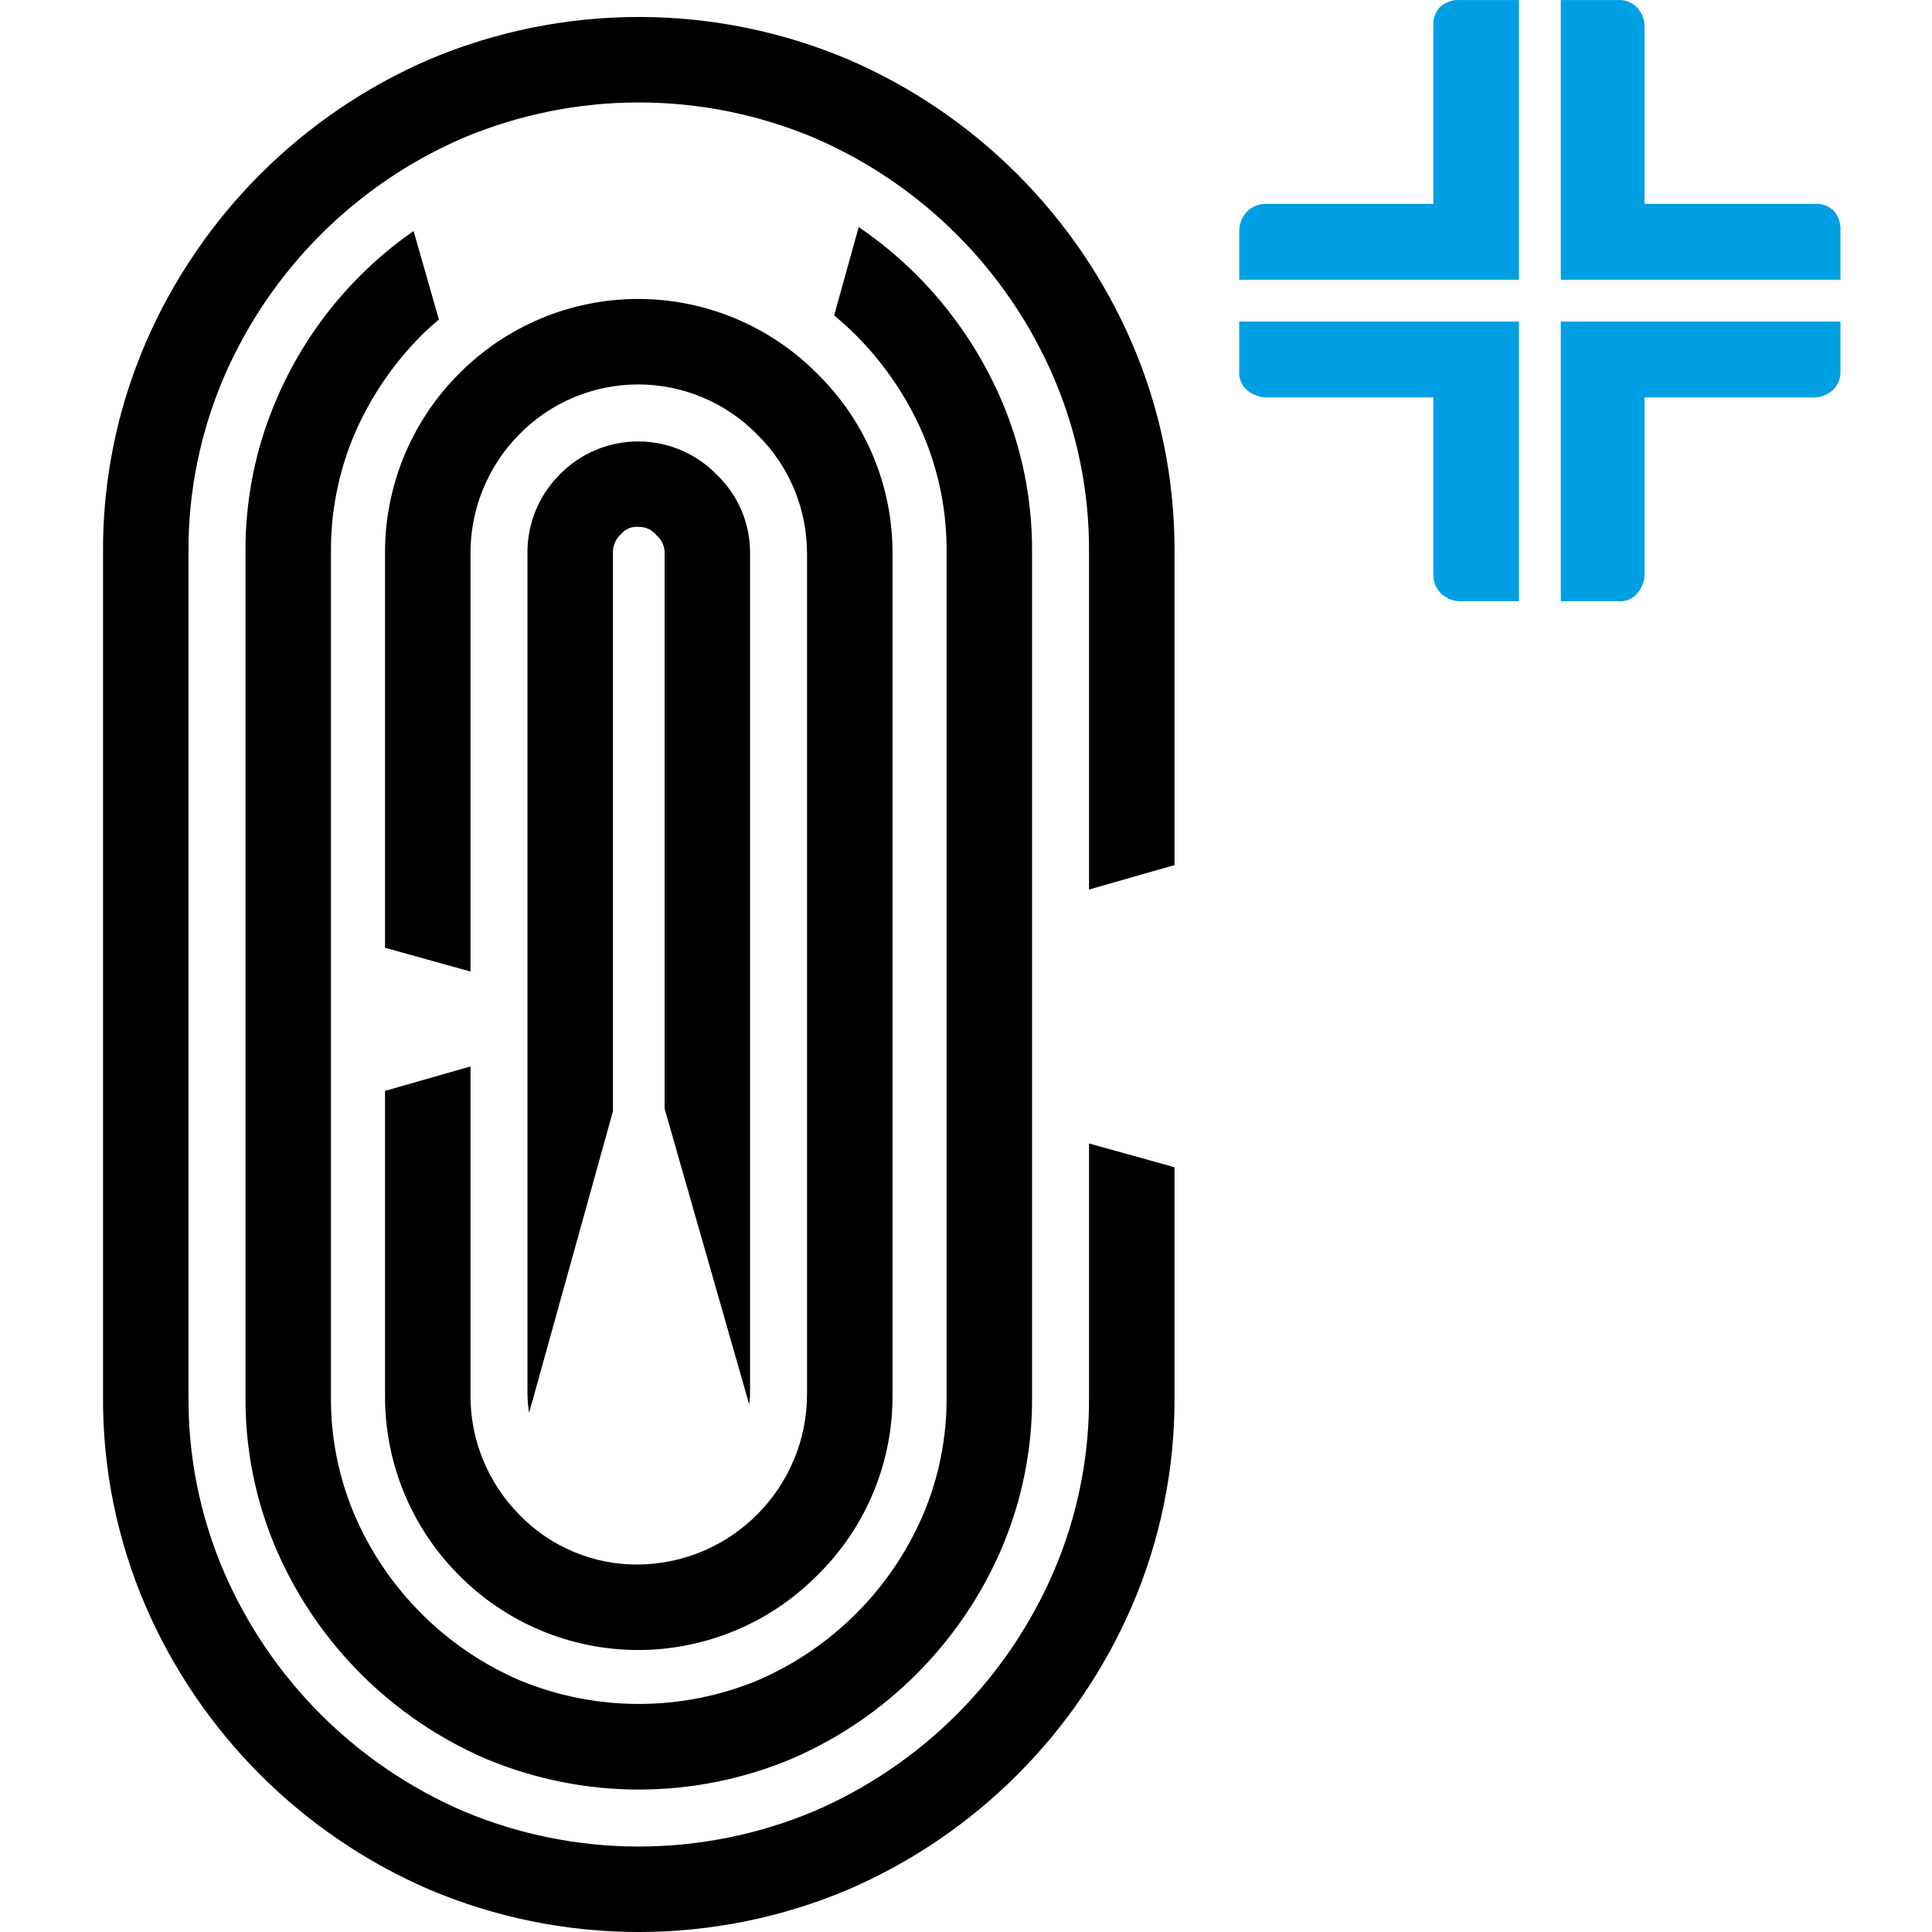
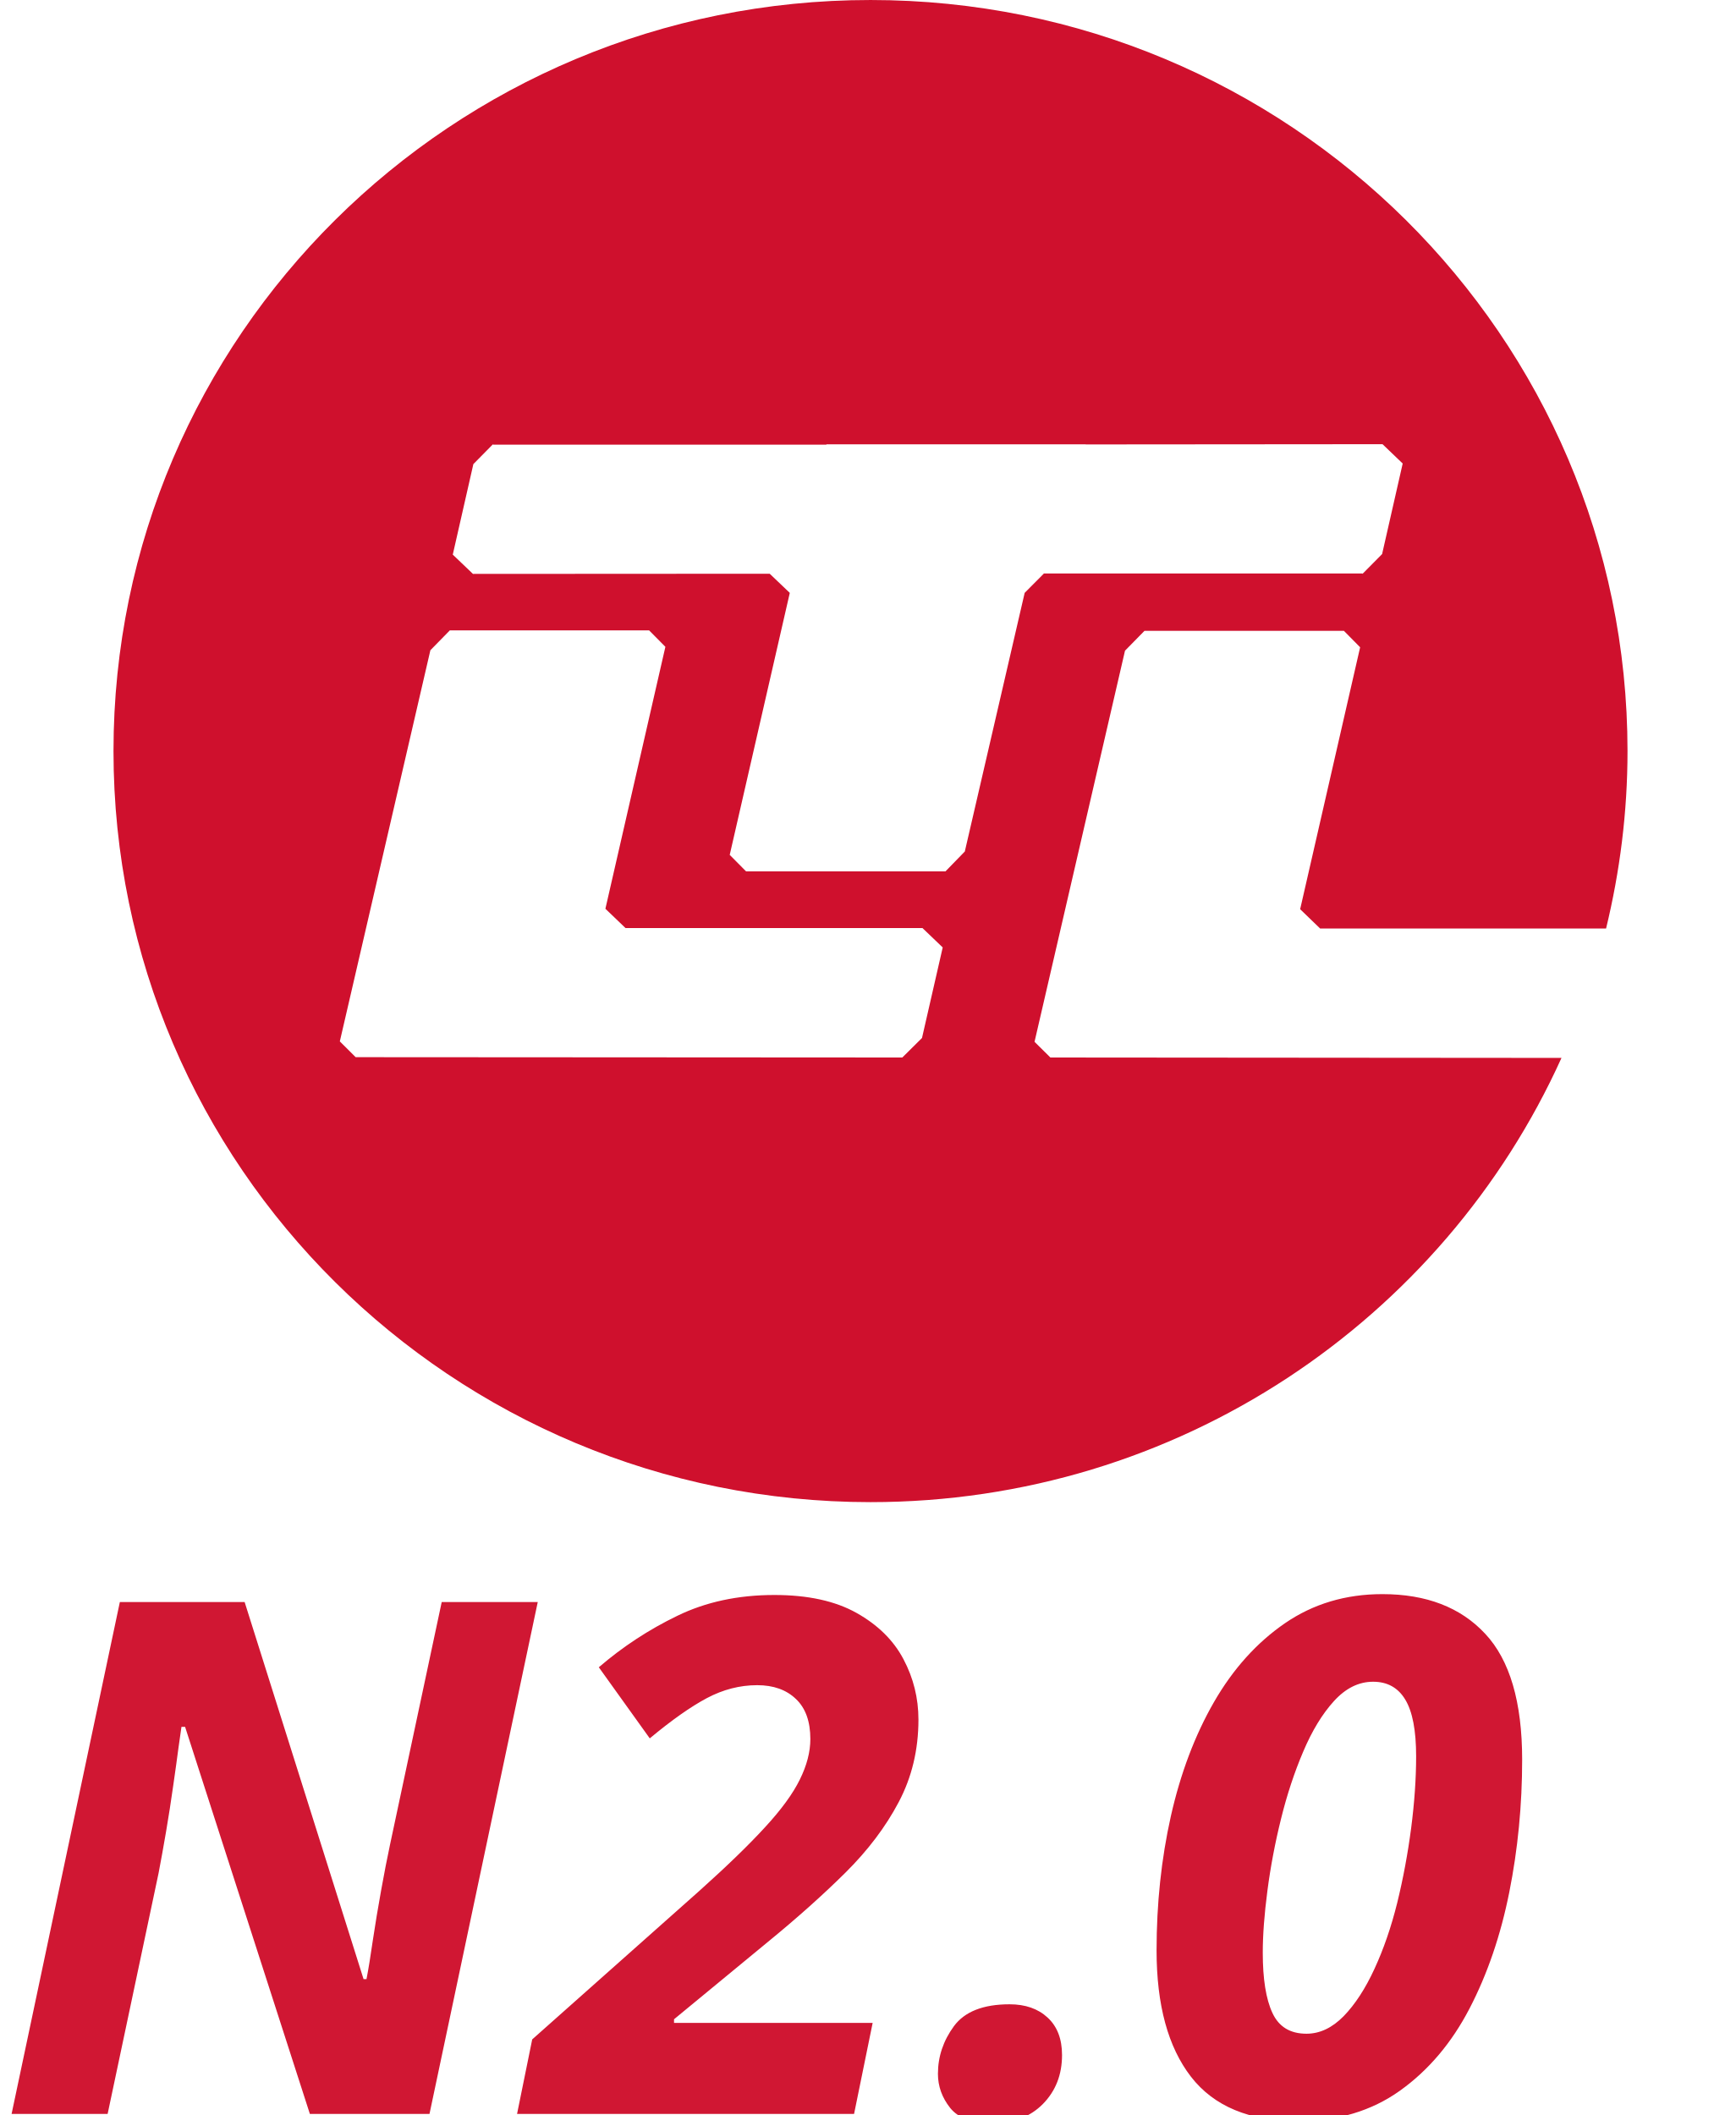
- <svg xmlns="http://www.w3.org/2000/svg" id="aed41a3e-9a9b-4c8e-8d22-a7de3d04fd44" data-name="Layer 1" width="150.028" height="150.028" viewBox="0 0 150.028 150.028" version="1.1">
-   <defs id="defs7">
-     <style id="style2">
-       .b467d56a-31b5-4a54-ac29-21284d9f245f {
-         fill: none;
-       }
- 
-       .aa485449-5178-439a-afb4-500bd46ff83a {
-         clip-path: url(#a162f785-8aa3-4654-8afb-04b380e99052);
-       }
- 
-       .b160f0ba-3409-4805-a56d-b13ac1d0454a {
-         fill: #009fe3;
-       }
-     </style>
-     <clipPath id="a162f785-8aa3-4654-8afb-04b380e99052">
-       <rect class="b467d56a-31b5-4a54-ac29-21284d9f245f" x="-97.699" y="-66.72" width="566.929" height="283.465" id="rect4" style="fill:none" />
+ <svg xmlns="http://www.w3.org/2000/svg" version="1.1" id="svg815" xml:space="preserve" width="210.083" height="256" viewBox="0 0 210.083 256">
+   <defs id="defs819">
+     <clipPath clipPathUnits="userSpaceOnUse" id="clipPath831">
+       <path d="M 0,841.89 H 595.276 V 0 H 0 Z" id="path829" />
    </clipPath>
  </defs>
-   <g class="aa485449-5178-439a-afb4-500bd46ff83a" clip-path="url(#a162f785-8aa3-4654-8afb-04b380e99052)" id="g47" transform="translate(-228.6125,0.00346324)">
-     <path class="b160f0ba-3409-4805-a56d-b13ac1d0454a" d="m 349.813,21.719 h 21.719 v -3.834 a 2.113,2.113 0 0 0 -0.514,-1.508 1.921,1.921 0 0 0 -1.473,-0.55 h -13.224 V 2.124 a 2.201,2.201 0 0 0 -0.548,-1.508 1.921,1.921 0 0 0 -1.508,-0.616 h -4.452 z" id="path23" style="fill:#009fe3" />
-     <path class="b160f0ba-3409-4805-a56d-b13ac1d0454a" d="M 346.564,21.719 V 0 h -4.59 a 2.115,2.115 0 0 0 -1.506,0.513 1.918,1.918 0 0 0 -0.55,1.474 v 13.84 h -12.949 a 2.016,2.016 0 0 0 -1.542,0.619 2.201,2.201 0 0 0 -0.583,1.575 v 3.698 z" id="path25" style="fill:#009fe3" />
-     <path class="b160f0ba-3409-4805-a56d-b13ac1d0454a" d="m 346.564,24.968 h -21.72 v 3.836 a 1.754,1.754 0 0 0 0.72,1.576 2.373,2.373 0 0 0 1.268,0.479 h 13.086 v 13.704 a 2.025,2.025 0 0 0 0.617,1.542 2.205,2.205 0 0 0 1.577,0.582 h 4.452 z" id="path27" style="fill:#009fe3" />
-     <path class="b160f0ba-3409-4805-a56d-b13ac1d0454a" d="m 349.813,24.968 v 21.719 h 4.452 a 1.753,1.753 0 0 0 1.576,-0.719 2.387,2.387 0 0 0 0.48,-1.268 V 30.859 h 13.087 a 2.194,2.194 0 0 0 1.508,-0.547 1.916,1.916 0 0 0 0.616,-1.508 v -3.836 z" id="path29" style="fill:#009fe3" />
-     <path d="m 313.18,88.791 v 19.63 a 33.893,33.893 0 0 1 -2.757,13.647 35.596,35.596 0 0 1 -18.566,18.565 35.156,35.156 0 0 1 -27.285,0 35.623,35.623 0 0 1 -18.567,-18.571 33.922,33.922 0 0 1 -2.755,-13.641 v -65.505 a 33.955,33.955 0 0 1 2.755,-13.64 35.593,35.593 0 0 1 18.571,-18.568 35.151,35.151 0 0 1 27.283,0 35.573,35.573 0 0 1 18.566,18.57 33.886,33.886 0 0 1 2.755,13.638 v 26.156 l 6.638,-1.898 v -24.258 a 40.468,40.468 0 0 0 -3.308,-16.289 42.202,42.202 0 0 0 -22.002,-22.004 41.782,41.782 0 0 0 -32.583,-0.002 42.243,42.243 0 0 0 -22.005,22.006 40.527,40.527 0 0 0 -3.307,16.289 v 65.505 a 40.535,40.535 0 0 0 3.305,16.292 42.261,42.261 0 0 0 22.004,22.004 41.771,41.771 0 0 0 32.583,0 42.233,42.233 0 0 0 22.003,-21.995 40.544,40.544 0 0 0 3.31,-16.301 v -17.784 z" id="path31" />
-     <path d="m 299.782,21.34 a 31.045,31.045 0 0 0 -4.488,-3.709 l -1.908,6.858 q 0.887,0.734 1.701,1.546 a 24.774,24.774 0 0 1 5.197,7.662 22.936,22.936 0 0 1 1.834,9.22 v 65.504 a 22.987,22.987 0 0 1 -1.834,9.227 24.562,24.562 0 0 1 -12.844,12.84 24.205,24.205 0 0 1 -18.449,0.002 24.536,24.536 0 0 1 -12.844,-12.846 22.968,22.968 0 0 1 -1.834,-9.223 v -65.504 a 22.994,22.994 0 0 1 1.834,-9.224 24.744,24.744 0 0 1 5.191,-7.653 c 0.432,-0.433 0.893,-0.836 1.356,-1.234 l -1.965,-6.869 a 30.583,30.583 0 0 0 -10.666,13.107 29.552,29.552 0 0 0 -2.387,11.873 v 65.504 a 29.557,29.557 0 0 0 2.385,11.873 31.178,31.178 0 0 0 16.281,16.281 30.715,30.715 0 0 0 23.748,0 31.2,31.2 0 0 0 16.278,-16.276 29.553,29.553 0 0 0 2.388,-11.878 v -65.504 a 29.502,29.502 0 0 0 -2.388,-11.871 31.376,31.376 0 0 0 -6.586,-9.706" id="path33" />
-     <path d="m 292.075,29.014 a 19.57,19.57 0 0 0 -27.909,0.097 19.606,19.606 0 0 0 -5.654,13.947 v 30.538 l 6.637,1.845 v -32.383 a 13.086,13.086 0 0 1 3.771,-9.315 12.933,12.933 0 0 1 18.473,-0.025 12.939,12.939 0 0 1 3.889,9.34 v 65.221 a 13.242,13.242 0 0 1 -13.065,13.21 12.703,12.703 0 0 1 -9.295,-3.888 13.108,13.108 0 0 1 -3.773,-9.322 v -25.469 l -6.637,1.898 v 23.571 a 19.62,19.62 0 0 0 5.659,13.957 19.577,19.577 0 0 0 27.909,0.087 19.445,19.445 0 0 0 5.84,-14.044 v -65.221 a 19.443,19.443 0 0 0 -5.845,-14.044" id="path35" />
-     <path d="M 276.212,86.283 V 43.059 a 1.925,1.925 0 0 1 0.627,-1.59 1.585,1.585 0 0 1 1.378,-0.556 1.667,1.667 0 0 1 1.37,0.646 1.789,1.789 0 0 1 0.633,1.5 V 86.08 l 6.568,22.964 c 0.021,-0.256 0.07,-0.499 0.07,-0.765 v -65.22 a 8.368,8.368 0 0 0 -2.586,-6.201 8.506,8.506 0 0 0 -12.185,-0.024 8.519,8.519 0 0 0 -2.513,6.225 v 65.22 a 9.779,9.779 0 0 0 0.126,1.433 z" id="path37" />
+   <g id="g823" transform="matrix(1.333333,0,0,-1.333333,-291.7695,684.0108)">
+     <g id="g825" transform="matrix(3.729674,0,0,3.700404,-812.2419,-1112.841)">
+       <g id="g827" clip-path="url(#clipPath831)">
+         <g id="g833" transform="translate(299.9336,418.4816)">
+           <path d="m 0,0 -0.471,-0.488 h -4.853 l -0.398,0.405 1.462,6.427 -0.489,0.47 -7.223,-0.004 -0.491,0.473 0.501,2.22 0.478,0.489 V 9.98 h 8.115 l 0.001,0.009 h 6.31 V 9.986 L 6.557,9.989 H 6.592 L 10.167,9.992 10.658,9.518 10.157,7.297 9.679,6.81 V 6.82 H 1.919 L 1.922,6.816 1.457,6.345 Z m -1.042,-4.575 -0.479,-0.479 -13.306,0.008 -0.385,0.387 2.204,9.596 0.473,0.487 h 4.851 l 0.396,-0.403 -1.46,-6.426 0.489,-0.473 h 7.228 l 0.493,-0.476 z M 2.083,-5.054 1.697,-4.669 3.899,4.926 4.373,5.413 H 9.227 L 9.622,5.01 8.162,-1.416 8.649,-1.89 h 6.959 c 0.337,1.398 0.522,2.855 0.522,4.353 0,10.178 -8.248,18.426 -18.425,18.426 -10.179,0 -18.426,-8.248 -18.426,-18.426 0,-10.175 8.247,-18.425 18.426,-18.425 7.494,0 13.939,4.478 16.818,10.898 z" style="fill:#cf102d;fill-opacity:1;fill-rule:nonzero;stroke:none" id="path835" />
+         </g>
+       </g>
+     </g>
+     <text xml:space="preserve" style="font-style:italic;font-variant:normal;font-weight:bold;font-stretch:normal;font-size:65.084px;line-height:1.25;font-family:'Blade Runner Movie Font';-inkscape-font-specification:'Blade Runner Movie Font, Bold Italic';font-variant-ligatures:normal;font-variant-caps:normal;font-variant-numeric:normal;font-feature-settings:normal;text-align:start;letter-spacing:0px;word-spacing:0px;writing-mode:lr-tb;text-anchor:start;opacity:0.97;fill:#cf102d;fill-opacity:1;stroke:none;stroke-width:3.304" x="218.192" y="-321.104" id="text839" transform="scale(1,-1)">
+       <tspan id="tspan822" x="218.192" y="-321.104" style="stroke-width:3.304">N2.0</tspan>
+     </text>
  </g>
-   <g id="layer1" />
-   <g id="layer2" />
-   <g id="layer3" />
</svg>
